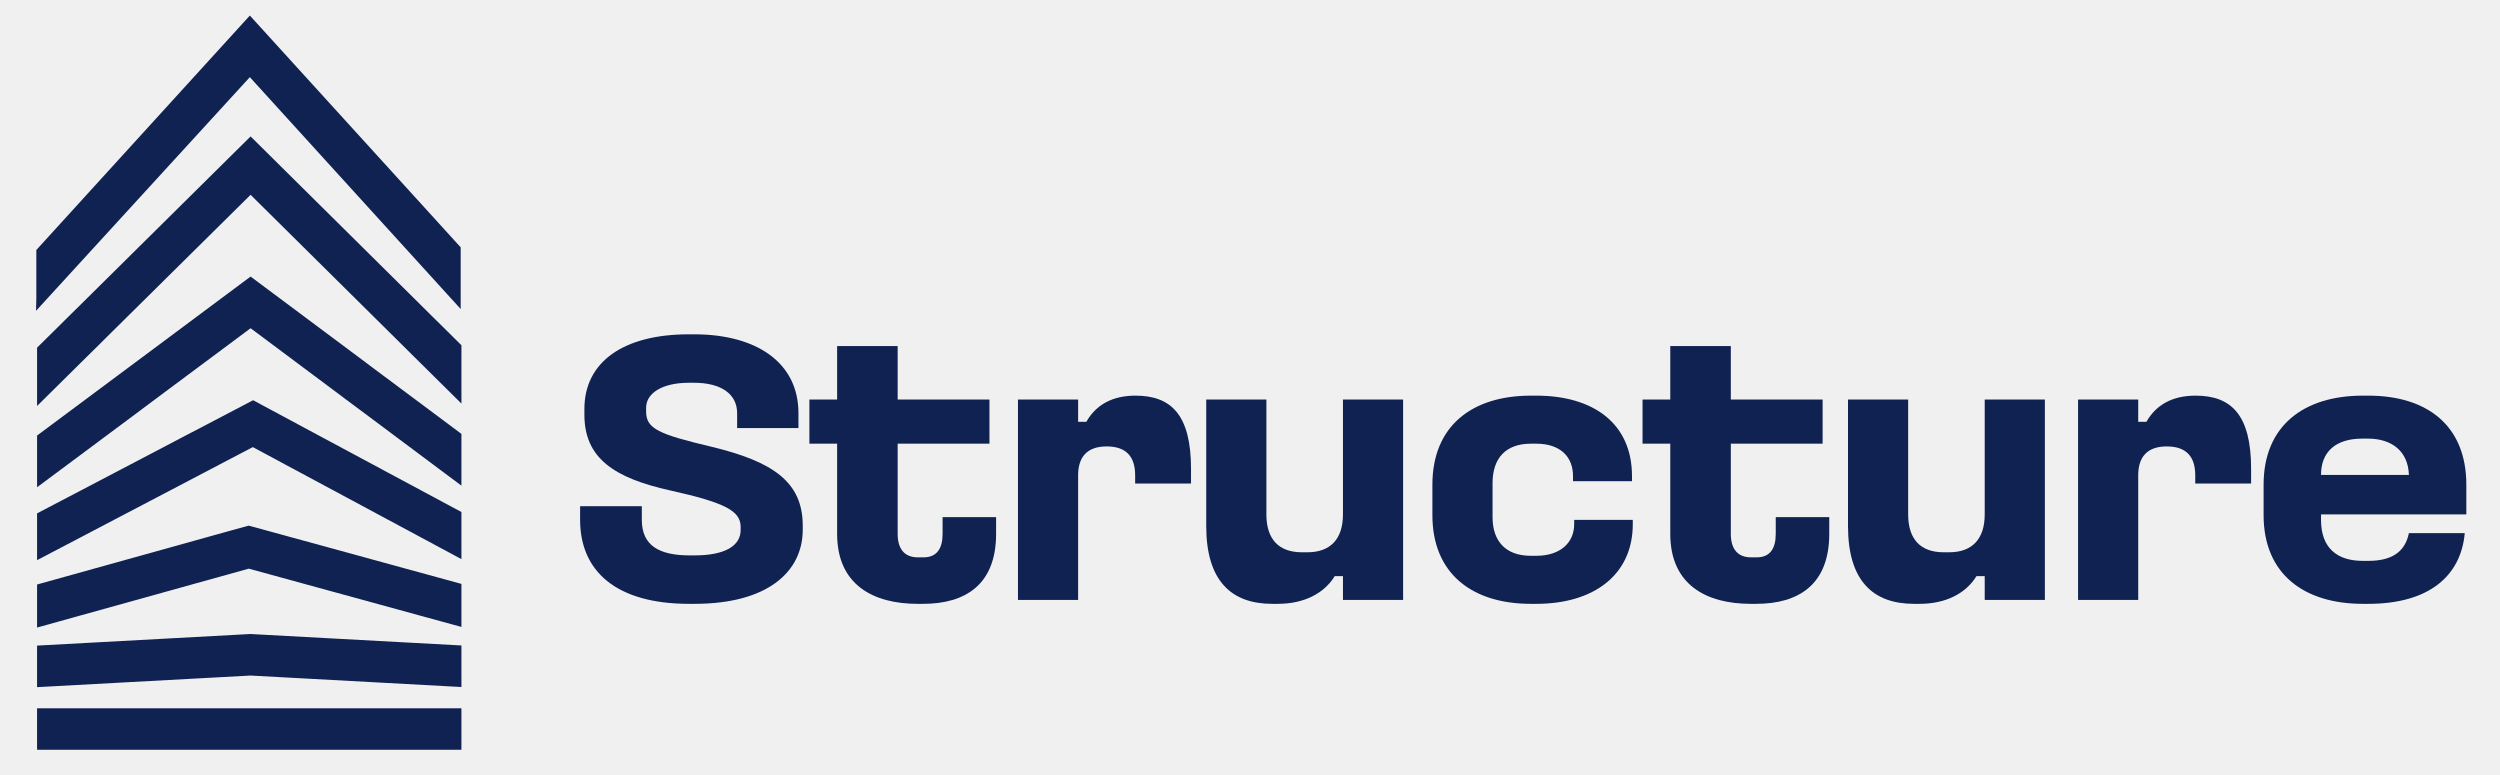
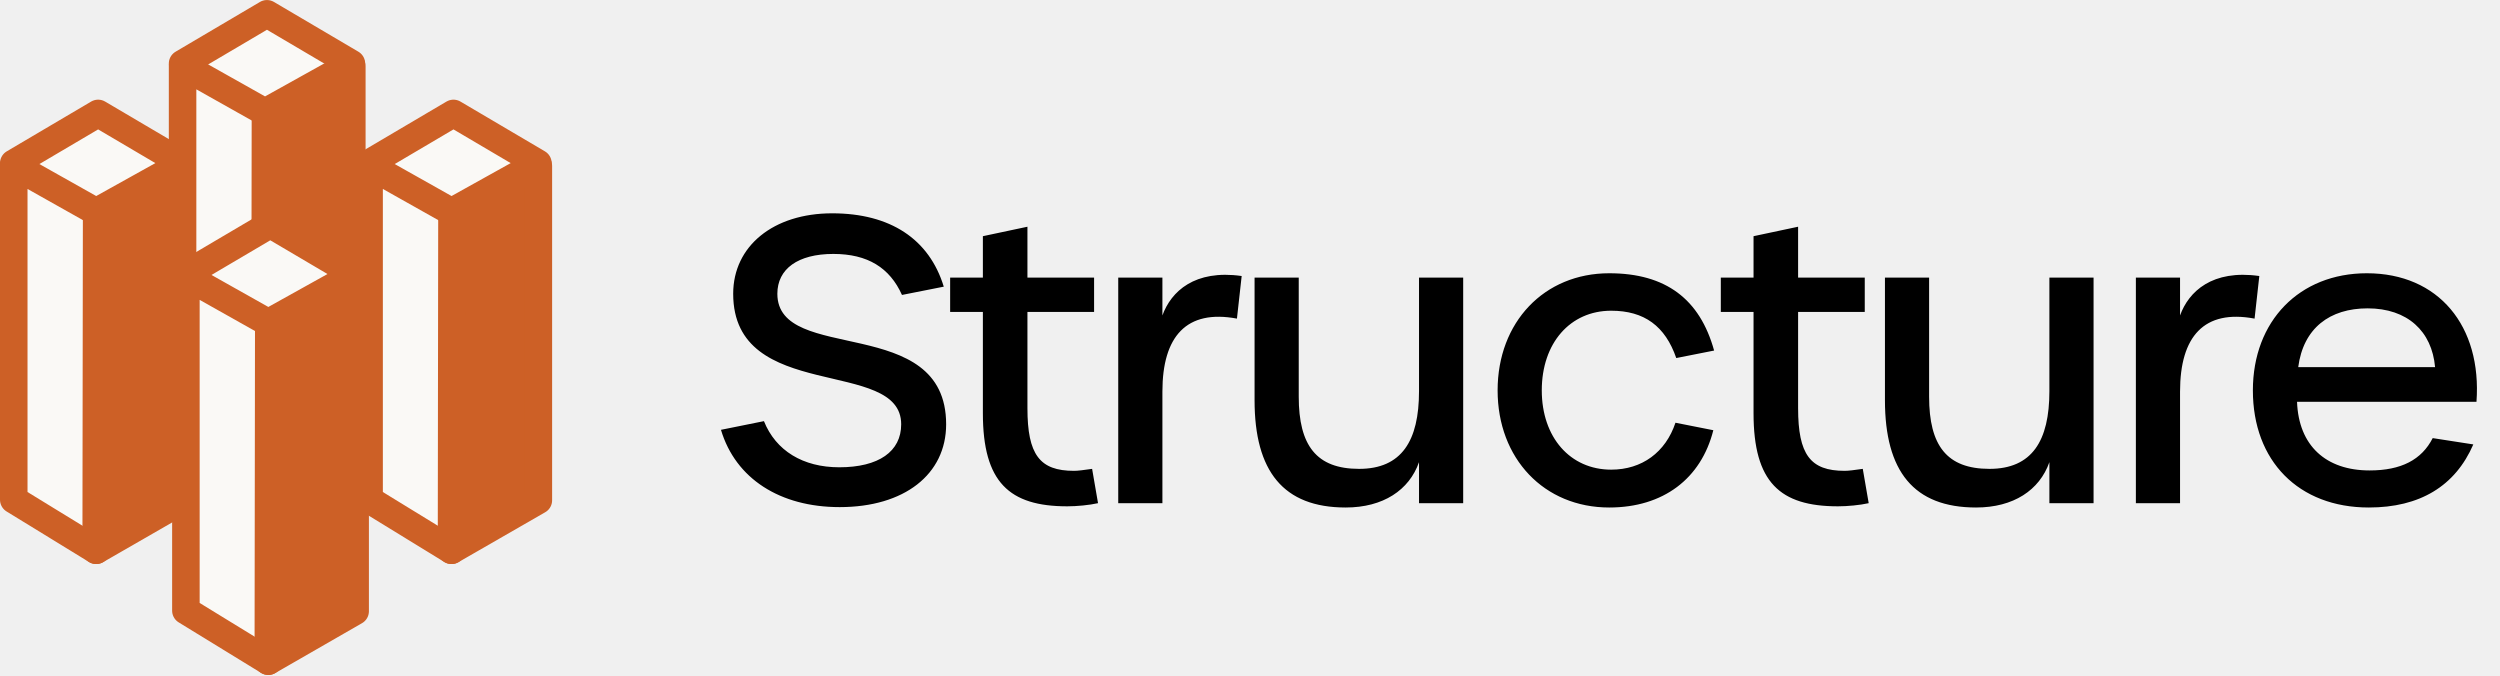
- <svg xmlns="http://www.w3.org/2000/svg" id="Layer_8" data-name="Layer 8" viewBox="0 0 1985.299 614.878">
+ <svg xmlns="http://www.w3.org/2000/svg" width="596" height="161" viewBox="0 0 596 161" fill="none">
+   <g clip-path="url(#clip0_16_3874)">
+     <path d="M23.073 47.674L6.16 38.31L23.55 27.041L40.647 37.908L23.073 47.674Z" fill="#FAF9F6" />
+     <path d="M21.395 131.717L4.481 122.353L3.426 42.273L22.926 50.499L21.395 131.717Z" fill="#FAF9F6" />
+     <path d="M3.281 38.904L23.395 27.041L43.527 38.904" stroke="#CD6026" stroke-width="6.562" stroke-linecap="round" stroke-linejoin="round" />
+     <path d="M43.633 39.576V119.274L22.93 131.186L23.038 50.684" fill="#CD6026" />
+     <path d="M43.633 39.576V119.274L22.93 131.186L23.038 50.684" stroke="#CD6026" stroke-width="6.562" stroke-linecap="round" stroke-linejoin="round" />
+     <path d="M22.928 131.183L3.281 119.135V39.436L22.928 50.492L42.79 39.436" stroke="#CD6026" stroke-width="6.562" stroke-linecap="round" stroke-linejoin="round" />
+     <path d="M63.319 23.919L46.406 14.555L63.796 3.286L80.893 14.154L63.319 23.919Z" fill="#FAF9F6" />
+     <path d="M61.641 107.962L44.727 98.598L43.672 18.518L63.172 26.744L61.641 107.962Z" fill="#FAF9F6" />
+     <path d="M43.527 15.151L63.641 3.288L83.773 15.151" stroke="#CD6026" stroke-width="6.562" stroke-linecap="round" stroke-linejoin="round" />
+     <path d="M83.875 15.826V95.525L63.172 107.436L63.28 26.934" fill="#CD6026" />
+     <path d="M83.875 15.826V95.525L63.172 107.436L63.28 26.934" stroke="#CD6026" stroke-width="6.562" stroke-linecap="round" stroke-linejoin="round" />
+     <path d="M63.174 107.433L43.527 95.385V15.687L63.174 26.743L83.036 15.687" stroke="#CD6026" stroke-width="6.562" stroke-linecap="round" stroke-linejoin="round" />
+     <path d="M107.784 47.674L90.871 38.31L108.261 27.041L125.357 37.908L107.784 47.674Z" fill="#FAF9F6" />
+     <path d="M106.105 131.717L89.192 122.353L88.137 42.273L107.637 50.499L106.105 131.717Z" fill="#FAF9F6" />
+     <path d="M87.992 38.904L108.106 27.041L128.238 38.904" stroke="#CD6026" stroke-width="6.562" stroke-linecap="round" stroke-linejoin="round" />
+     <path d="M128.344 39.576V119.274L107.641 131.186L107.749 50.684" fill="#CD6026" />
+     <path d="M128.344 39.576V119.274L107.641 131.186L107.749 50.684" stroke="#CD6026" stroke-width="6.562" stroke-linecap="round" stroke-linejoin="round" />
+     <path d="M107.639 131.183L87.992 119.135V39.436L107.639 50.492L127.501 39.436" stroke="#CD6026" stroke-width="6.562" stroke-linecap="round" stroke-linejoin="round" />
+     <path d="M64.109 74.114L47.195 64.75L64.585 53.481L81.682 64.349L64.109 74.114Z" fill="#FAF9F6" />
+     <path d="M62.43 158.157L45.516 148.793L44.461 68.713L63.961 76.939L62.43 158.157Z" fill="#FAF9F6" />
+     <path d="M44.316 65.343L64.43 53.48L84.562 65.343" stroke="#CD6026" stroke-width="6.562" stroke-linecap="round" stroke-linejoin="round" />
+     <path d="M84.668 66.019V145.718L63.965 157.629L64.073 77.128" fill="#CD6026" />
+     <path d="M84.668 66.019V145.718L63.965 157.629L64.073 77.128" stroke="#CD6026" stroke-width="6.562" stroke-linecap="round" stroke-linejoin="round" />
+     <path d="M63.963 157.626L44.316 145.579V65.88L63.963 76.936L83.825 65.88" stroke="#CD6026" stroke-width="6.562" stroke-linecap="round" stroke-linejoin="round" />
+   </g>
+   <path d="M200.176 120.896C185.98 120.896 175.356 114.127 171.877 102.469L182.125 100.401C184.946 107.452 191.433 111.401 200.082 111.401C209.484 111.401 214.843 107.64 214.843 101.153C214.843 85.076 174.792 96.264 174.792 70.034C174.792 58.658 184.382 50.855 198.39 50.855C212.21 50.855 221.518 56.966 224.996 68.341L215.031 70.316C212.116 63.829 206.851 60.538 198.672 60.538C190.211 60.538 185.322 64.111 185.322 70.034C185.322 86.957 225.56 74.547 225.56 101.153C225.56 113.093 215.595 120.896 200.176 120.896ZM254.437 120.708C240.616 120.708 234.317 114.973 234.317 98.521V74.359H226.514V66.179H234.317V56.307L244.941 54.051V66.179H260.83V74.359H244.941V97.298C244.941 108.392 247.855 112.247 256.035 112.247C257.069 112.247 258.291 112.059 260.36 111.777L261.77 119.956C259.701 120.426 256.693 120.708 254.437 120.708ZM266.588 119.956V66.179H277.118V75.205C279.186 69.47 284.827 64.205 296.015 65.803L294.887 75.957C282.853 73.7 277.118 80.188 277.118 93.35V119.956H266.588ZM320.806 120.99C305.952 120.99 299.089 112.341 299.089 95.418V66.179H309.619V94.572C309.619 106.23 313.849 111.777 324.003 111.777C334.157 111.777 338.293 105.102 338.293 93.256V66.179H348.823V119.956H338.293V110.179C335.943 116.854 329.738 120.99 320.806 120.99ZM383.637 120.99C368.124 120.99 357.03 109.332 357.03 93.068C357.03 76.803 368.124 65.145 383.637 65.145C397.175 65.145 405.261 71.35 408.645 83.572L399.62 85.358C396.987 77.743 392.004 74.076 384.107 74.076C374.329 74.076 367.56 81.786 367.56 93.068C367.56 104.256 374.329 111.965 384.107 111.965C391.44 111.965 397.081 107.828 399.432 100.777L408.457 102.563C405.543 114.127 396.517 120.99 383.637 120.99ZM438.164 120.708C424.344 120.708 418.044 114.973 418.044 98.521V74.359H410.241V66.179H418.044V56.307L428.668 54.051V66.179H444.557V74.359H428.668V97.298C428.668 108.392 431.583 112.247 439.762 112.247C440.796 112.247 442.018 112.059 444.087 111.777L445.497 119.956C443.429 120.426 440.42 120.708 438.164 120.708ZM471.088 120.99C456.234 120.99 449.371 112.341 449.371 95.418V66.179H459.901V94.572C459.901 106.23 464.131 111.777 474.285 111.777C484.439 111.777 488.575 105.102 488.575 93.256V66.179H499.105V119.956H488.575V110.179C486.225 116.854 480.02 120.99 471.088 120.99ZM509.193 119.956V66.179H519.723V75.205C521.791 69.47 527.432 64.205 538.62 65.803L537.491 75.957C525.457 73.7 519.723 80.188 519.723 93.35V119.956H509.193ZM564.726 120.99C547.991 120.99 537.085 109.896 537.085 93.068C537.085 76.521 548.179 65.145 564.256 65.145C581.367 65.145 591.708 77.743 590.392 95.794H547.615C547.991 106.23 554.478 112.153 564.914 112.153C572.435 112.153 577.324 109.614 579.956 104.444L589.64 105.948C585.315 115.913 576.854 120.99 564.726 120.99ZM547.897 87.521H580.521C579.768 78.965 573.939 73.512 564.444 73.512C555.418 73.512 549.119 78.213 547.897 87.521Z" fill="black" />
  <defs>
-     <style>
-       .cls-1 {
-         stroke: #0f2251;
-         stroke-miterlimit: 10;
-         stroke-width: 7px;
-       }
- 
-       .cls-1, .cls-2 {
-         fill: #0f2251;
-       }
-     </style>
+     <clipPath id="clip0_16_3874">
+       <rect width="131.622" height="160.912" fill="white" />
+     </clipPath>
  </defs>
-   <g>
-     <path class="cls-2" d="M551.246,265.488c49.01,0,82.821,22.023,82.821,62.658v11.787h-48.7v-11.787c0-14.889-12.098-24.195-34.43-24.195h-3.722c-22.024,0-34.121,8.686-34.121,19.852v3.102c0,13.648,10.235,17.991,52.112,27.917,48.699,11.787,72.273,27.917,72.273,62.658v3.102c0,33.5-27.916,58.936-85.922,58.936h-4.342c-57.695,0-86.543-25.746-86.543-66.691v-10.857h49.01v10.857c0,20.163,13.338,28.227,38.153,28.227h3.722c23.886,0,36.603-7.445,36.603-20.162v-2.482c0-12.718-12.407-19.231-55.524-28.848-44.977-9.926-68.551-25.745-68.551-60.176v-4.653c0-37.533,31.329-59.246,82.82-59.246h4.343Z" />
-     <path class="cls-2" d="M712.854,274.794v42.496h72.894v35.052h-72.894v71.653c0,11.787,5.274,18.611,16.13,18.611h4.343c10.546,0,15.199-6.824,15.199-18.611v-13.338h42.496v13.338c0,40.324-24.505,55.524-58.006,55.524h-4.342c-35.362,0-63.899-15.2-63.899-55.524v-71.653h-22.023v-35.052h22.023v-42.496h48.079Z" />
-     <path class="cls-2" d="M856.159,317.29v17.681h6.514c7.754-13.648,20.783-20.783,39.083-20.783,28.227,0,44.047,15.199,44.047,58.006v11.787h-44.357v-6.513c0-14.579-6.824-22.954-22.644-22.954-15.509,0-22.644,8.375-22.644,22.954v98.95h-47.768v-159.127h47.768Z" />
-     <path class="cls-2" d="M1066.465,476.417v-18.921h-6.514c-8.375,13.648-24.195,22.024-45.288,22.024h-4.342c-32.571,0-52.423-18.301-52.423-61.728v-100.501h47.77v91.196c0,19.852,9.925,30.089,28.226,30.089h4.343c17.991,0,28.227-10.236,28.227-30.089v-91.196h47.768v159.127h-47.768Z" />
-     <path class="cls-2" d="M1220.005,314.188c45.288,0,75.996,22.023,75.996,63.899v4.032h-46.838v-4.032c0-15.199-9.927-25.745-29.158-25.745h-4.343c-19.852,0-30.398,11.477-30.398,31.329v26.986c0,19.232,10.546,30.709,30.398,30.709h4.343c19.231,0,30.089-10.546,30.089-25.125v-3.413h46.528v3.413c0,40.324-31.019,63.279-76.617,63.279h-4.343c-46.528,0-78.168-23.885-78.168-70.413v-24.195c0-46.838,31.64-70.723,78.168-70.723h4.343Z" />
-     <path class="cls-2" d="M1374.479,274.794v42.496h72.894v35.052h-72.894v71.653c0,11.787,5.274,18.611,16.13,18.611h4.343c10.546,0,15.199-6.824,15.199-18.611v-13.338h42.496v13.338c0,40.324-24.505,55.524-58.006,55.524h-4.342c-35.362,0-63.899-15.2-63.899-55.524v-71.653h-22.023v-35.052h22.023v-42.496h48.079Z" />
-     <path class="cls-2" d="M1576.1,476.417v-18.921h-6.514c-8.375,13.648-24.195,22.024-45.288,22.024h-4.342c-32.571,0-52.423-18.301-52.423-61.728v-100.501h47.77v91.196c0,19.852,9.925,30.089,28.226,30.089h4.343c17.991,0,28.227-10.236,28.227-30.089v-91.196h47.768v159.127h-47.768Z" />
-     <path class="cls-2" d="M1698.001,317.29v17.681h6.514c7.754-13.648,20.783-20.783,39.083-20.783,28.227,0,44.047,15.199,44.047,58.006v11.787h-44.357v-6.513c0-14.579-6.824-22.954-22.644-22.954-15.509,0-22.644,8.375-22.644,22.954v98.95h-47.768v-159.127h47.768Z" />
-     <path class="cls-2" d="M1880.7,314.188c46.529,0,77.858,23.574,77.858,70.723v23.574h-115.39v4.343c0,22.334,12.717,32.57,33.19,32.57h4.342c18.302,0,29.158-6.824,32.259-22.023h44.357c-3.101,34.121-28.537,56.144-76.617,56.144h-4.342c-46.218,0-78.789-23.265-78.789-70.413v-24.195c0-47.148,32.261-70.723,78.789-70.723h4.342ZM1843.168,377.156h69.791c-.619-18.921-13.648-28.848-32.569-28.848h-4.343c-21.402,0-32.879,10.546-32.879,28.848Z" />
-   </g>
-   <g>
-     <polygon class="cls-1" points="32.347 236.859 32.347 199.882 198.405 17.541 362.336 197.756 362.336 236.34 198.405 56.073 32.333 237.578 32.347 236.859" />
-     <polygon class="cls-1" points="32.943 314.012 32.943 277.554 45.546 265.107 58.511 252.246 64.008 246.852 199.001 113.26 331.193 244.208 338.298 251.26 349.655 262.463 362.932 275.635 362.932 312.093 332.179 281.651 319.991 269.567 313.716 263.344 199.001 149.77 81.433 266.041 76.869 270.605 62.97 284.296 32.943 314.012" />
-     <polygon class="cls-1" points="32.943 379.978 32.943 347.617 85.219 308.722 102.281 296.016 106.119 293.164 199.001 223.982 288.667 290.882 294.372 295.186 309.567 306.492 362.932 346.321 362.932 378.682 292.039 325.732 275.858 313.701 271.139 310.122 199.001 256.291 123.647 312.404 120.795 314.53 102.748 328.014 32.943 379.978" />
-     <polygon class="cls-1" points="32.935 541.982 32.935 516 198.992 506.976 199.718 507.028 362.923 515.896 362.923 541.878 198.992 532.958 32.935 541.982" />
-     <rect class="cls-1" x="32.935" y="565.972" width="329.988" height="25.93" />
-     <polygon class="cls-1" points="32.943 439.047 32.943 409.798 130.597 358.664 153.104 346.84 154.349 346.217 200.972 321.791 240.956 343.261 244.43 345.128 264.553 355.915 362.932 408.709 362.932 438.166 246.557 375.674 225.294 364.265 223.012 363.02 200.816 351.092 172.344 365.976 172.293 366.028 148.644 378.422 32.943 439.047" />
-     <polygon class="cls-1" points="32.943 493.743 32.943 466.827 178.931 426.169 197.445 421.035 214.196 425.598 362.932 466.361 362.932 493.276 197.549 447.95 32.943 493.743" />
-   </g>
</svg>
